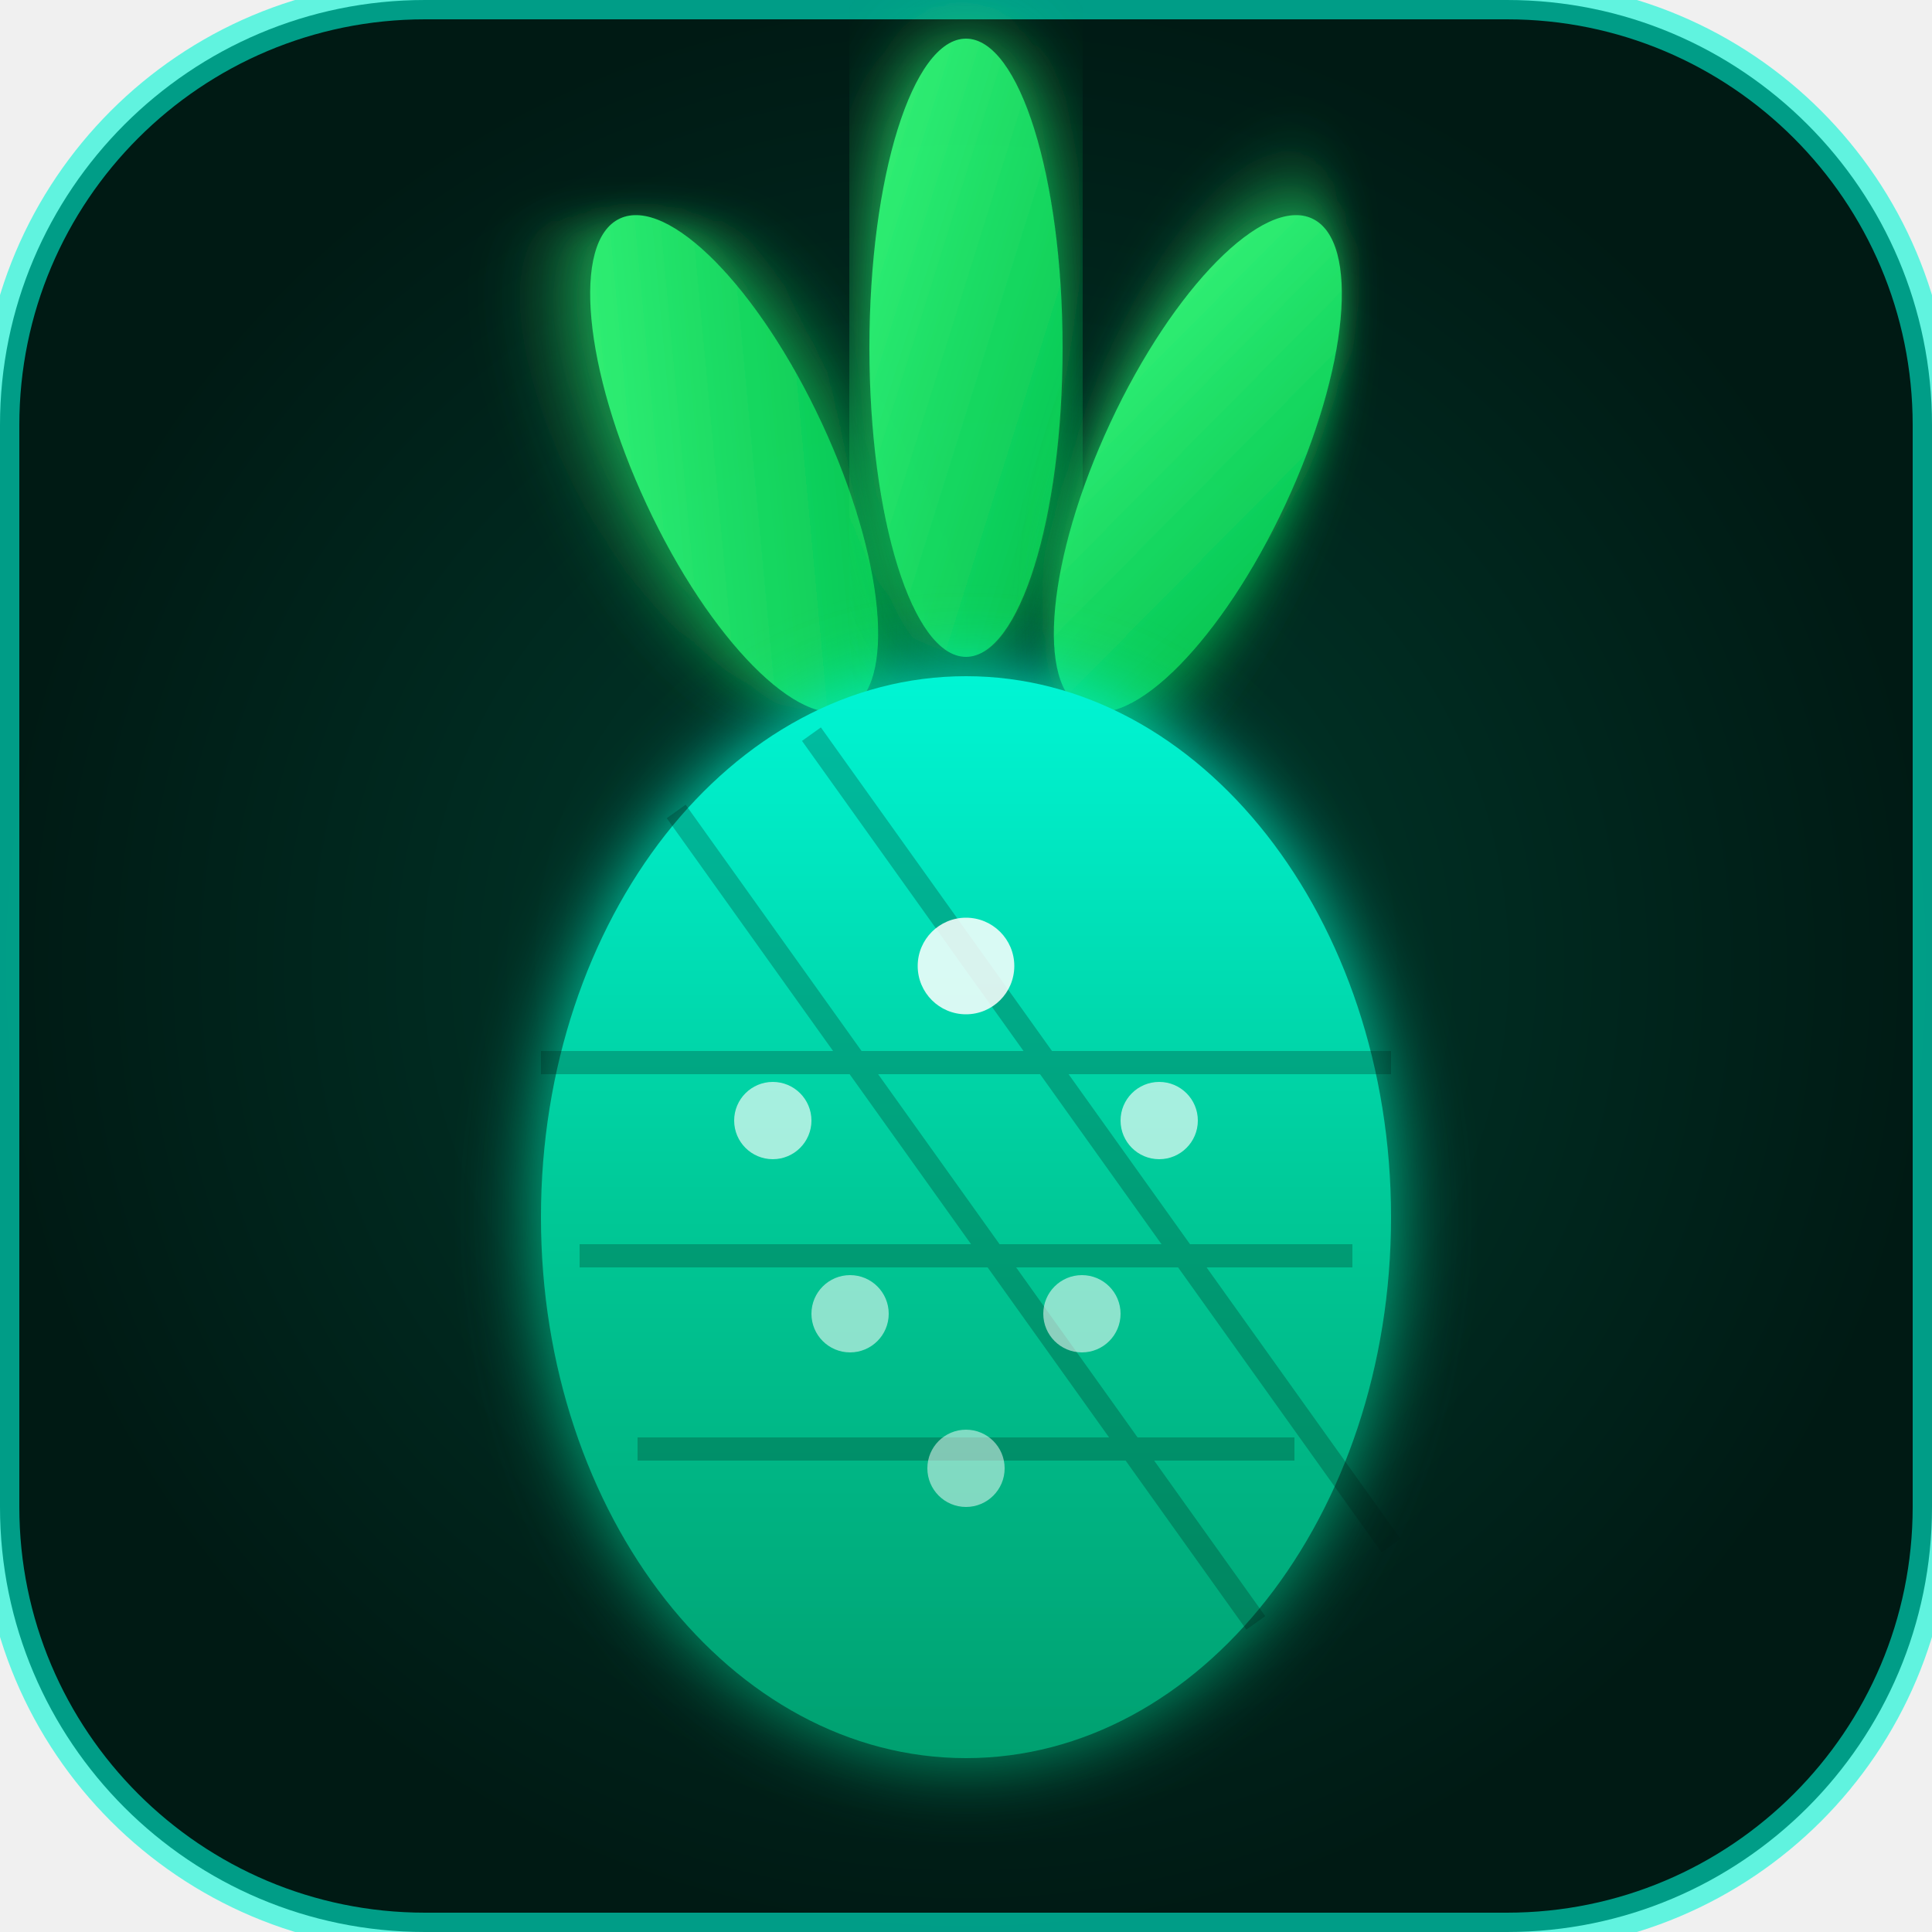
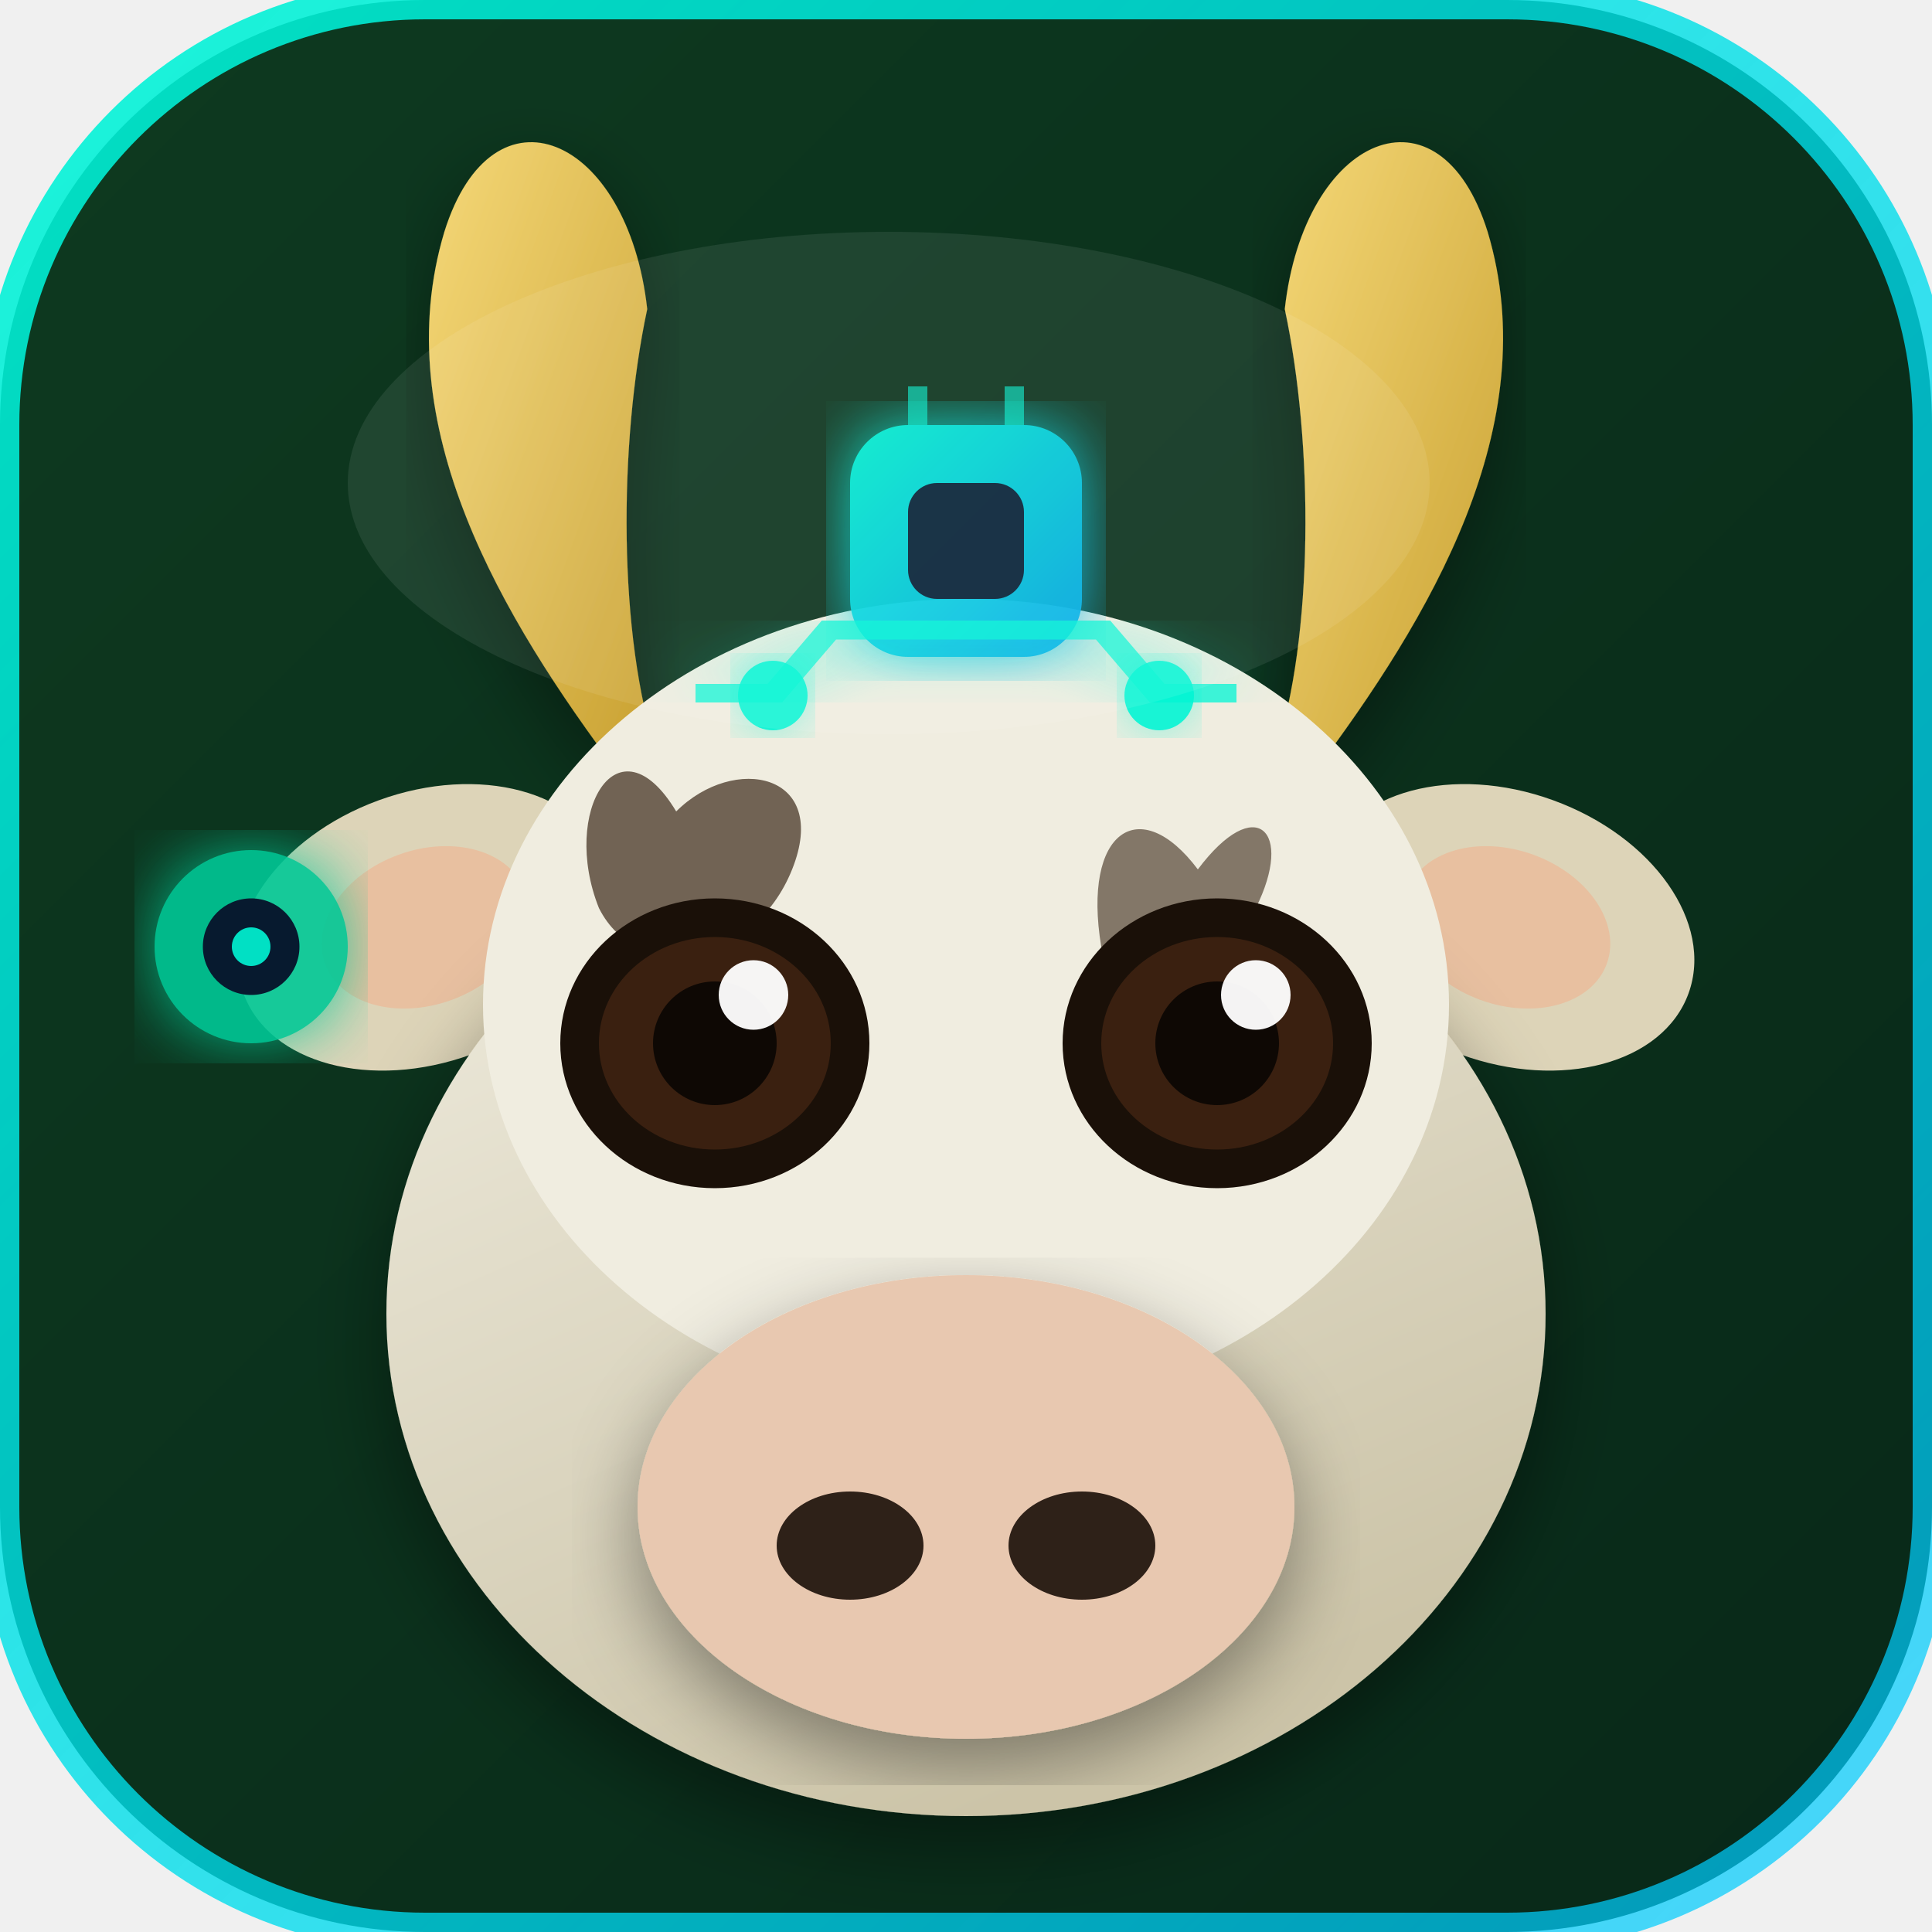
<svg xmlns="http://www.w3.org/2000/svg" viewBox="0 0 100 100" width="100" height="100">
  <defs>
-     <radialGradient id="bgGrad" cx="50%" cy="50%" r="50%">
-       <stop offset="0%" stop-color="#003d2e" />
-       <stop offset="100%" stop-color="#001a14" />
-     </radialGradient>
-     <linearGradient id="bodyGrad" x1="0" y1="0" x2="0" y2="1">
+     <linearGradient id="bgG" x1="0" y1="0" x2="1" y2="1">
+       <stop offset="0%" stop-color="#0e3a20" />
+       <stop offset="100%" stop-color="#082818" />
+     </linearGradient>
+     <linearGradient id="bodyG" x1="0" y1="0" x2="0.5" y2="1">
+       <stop offset="0%" stop-color="#f0ede0" />
+       <stop offset="100%" stop-color="#ccc4a8" />
+     </linearGradient>
+     <linearGradient id="hornG" x1="0" y1="0" x2="1" y2="1">
+       <stop offset="0%" stop-color="#f5d878" />
+       <stop offset="100%" stop-color="#c8a030" />
+     </linearGradient>
+     <linearGradient id="chipG" x1="0" y1="0" x2="1" y2="1">
      <stop offset="0%" stop-color="#00f5d4" />
-       <stop offset="50%" stop-color="#00c896" />
-       <stop offset="100%" stop-color="#00a070" />
+       <stop offset="100%" stop-color="#00a8e8" />
    </linearGradient>
-     <linearGradient id="leafGrad" x1="0" y1="0" x2="1" y2="1">
-       <stop offset="0%" stop-color="#39ff7e" />
-       <stop offset="100%" stop-color="#00c850" />
+     <linearGradient id="borderG" x1="0" y1="0" x2="1" y2="1">
+       <stop offset="0%" stop-color="#00f5d4" stop-opacity="0.9" />
+       <stop offset="100%" stop-color="#00c8ff" stop-opacity="0.7" />
    </linearGradient>
    <filter id="glow">
-       <feGaussianBlur stdDeviation="2" result="blur" />
+       <feGaussianBlur stdDeviation="1.8" result="b" />
      <feMerge>
-         <feMergeNode in="blur" />
+         <feMergeNode in="b" />
        <feMergeNode in="SourceGraphic" />
      </feMerge>
    </filter>
+     <filter id="shadow">
+       <feDropShadow dx="0" dy="1.5" stdDeviation="2" flood-color="#000" flood-opacity="0.4" />
+     </filter>
  </defs>
-   <rect width="100" height="100" rx="22" fill="url(#bgGrad)" />
-   <rect width="100" height="100" rx="22" fill="none" stroke="#00f5d4" stroke-width="2" opacity="0.6" />
-   <ellipse cx="38" cy="24" rx="5" ry="14" fill="url(#leafGrad)" transform="rotate(-25 38 24)" filter="url(#glow)" opacity="0.95" />
-   <ellipse cx="50" cy="18" rx="5" ry="16" fill="url(#leafGrad)" filter="url(#glow)" opacity="0.95" />
-   <ellipse cx="62" cy="24" rx="5" ry="14" fill="url(#leafGrad)" transform="rotate(25 62 24)" filter="url(#glow)" opacity="0.95" />
-   <ellipse cx="50" cy="63" rx="22" ry="28" fill="url(#bodyGrad)" filter="url(#glow)" />
-   <g opacity="0.25" stroke="#001a14" stroke-width="1.2" fill="none">
-     <line x1="35" y1="42" x2="65" y2="84" />
-     <line x1="42" y1="38" x2="72" y2="80" />
-     <line x1="28" y1="55" x2="72" y2="55" />
-     <line x1="30" y1="65" x2="70" y2="65" />
-     <line x1="33" y1="75" x2="67" y2="75" />
-   </g>
-   <circle cx="50" cy="50" r="2.5" fill="#fff" opacity="0.85" />
-   <circle cx="40" cy="58" r="2" fill="#fff" opacity="0.65" />
-   <circle cx="60" cy="58" r="2" fill="#fff" opacity="0.65" />
-   <circle cx="44" cy="68" r="2" fill="#fff" opacity="0.55" />
-   <circle cx="56" cy="68" r="2" fill="#fff" opacity="0.55" />
-   <circle cx="50" cy="76" r="2" fill="#fff" opacity="0.5" />
+   <rect width="100" height="100" rx="22" fill="url(#bgG)" />
+   <rect width="100" height="100" rx="22" fill="none" stroke="url(#borderG)" stroke-width="2" />
+   <path d="M32 40 C26 32 20 22 23 12 C25.5 4 32.5 7 33.5 16 C32 23 32 33 34 39" fill="url(#hornG)" filter="url(#shadow)" />
+   <path d="M68 40 C74 32 80 22 77 12 C74.5 4 67.5 7 66.5 16 C68 23 68 33 66 39" fill="url(#hornG)" filter="url(#shadow)" />
+   <ellipse cx="22" cy="48" rx="10" ry="7" fill="#ddd4b8" transform="rotate(-20 22 48)" />
+   <ellipse cx="22" cy="48" rx="5.5" ry="4" fill="#e8c0a0" transform="rotate(-20 22 48)" />
+   <ellipse cx="78" cy="48" rx="10" ry="7" fill="#ddd4b8" transform="rotate(20 78 48)" />
+   <ellipse cx="78" cy="48" rx="5.5" ry="4" fill="#e8c0a0" transform="rotate(20 78 48)" />
+   <ellipse cx="50" cy="68" rx="30" ry="26" fill="url(#bodyG)" filter="url(#shadow)" />
+   <ellipse cx="50" cy="52" rx="25" ry="21" fill="#f0ede0" />
+   <path d="M35 42 C32 37 29 42 31 47 C33 51 39 50 41 45 C43 40 38 39 35 42Z" fill="#3a2818" opacity="0.7" />
+   <path d="M62 45 C59 41 56 43 57 49 C58 53 63 52 65 47 C67 43 65 41 62 45Z" fill="#3a2818" opacity="0.6" />
+   <rect x="44" y="22" width="12" height="12" rx="3" fill="url(#chipG)" opacity="0.95" filter="url(#glow)" />
+   <rect x="47" y="25" width="6" height="6" rx="1.5" fill="#071a2f" opacity="0.95" />
+   <line x1="47.5" y1="22" x2="47.5" y2="20" stroke="#00f5d4" stroke-width="1" opacity="0.6" />
+   <line x1="52.5" y1="22" x2="52.5" y2="20" stroke="#00f5d4" stroke-width="1" opacity="0.6" />
+   <path d="M36 36 L40 36 L43 32.5 L57 32.5 L60 36 L64 36" stroke="#00f5d4" stroke-width="1.2" fill="none" opacity="0.75" filter="url(#glow)" />
+   <circle cx="40" cy="36" r="1.8" fill="#00f5d4" opacity="0.9" filter="url(#glow)" />
+   <circle cx="60" cy="36" r="1.8" fill="#00f5d4" opacity="0.9" filter="url(#glow)" />
+   <ellipse cx="37" cy="54" rx="8" ry="7.5" fill="#1a1008" />
+   <ellipse cx="37" cy="54" rx="6" ry="5.5" fill="#3a2010" />
+   <circle cx="37" cy="54" r="3.2" fill="#0e0804" />
+   <circle cx="39" cy="51.5" r="1.8" fill="white" opacity="0.95" />
+   <ellipse cx="63" cy="54" rx="8" ry="7.5" fill="#1a1008" />
+   <ellipse cx="63" cy="54" rx="6" ry="5.5" fill="#3a2010" />
+   <circle cx="63" cy="54" r="3.2" fill="#0e0804" />
+   <circle cx="65" cy="51.5" r="1.8" fill="white" opacity="0.95" />
+   <ellipse cx="50" cy="78" rx="17" ry="12" fill="#e8c8b0" filter="url(#shadow)" />
+   <ellipse cx="44" cy="80" rx="3.8" ry="2.8" fill="#1a0e08" opacity="0.9" />
+   <ellipse cx="56" cy="80" rx="3.8" ry="2.8" fill="#1a0e08" opacity="0.9" />
+   <circle cx="13" cy="49" r="5" fill="#00c896" opacity="0.9" filter="url(#glow)" />
+   <circle cx="13" cy="49" r="2.5" fill="#071a2f" />
+   <circle cx="13" cy="49" r="1" fill="#00f5d4" opacity="0.9" />
+   <ellipse cx="46" cy="25" rx="28" ry="13" fill="white" opacity="0.08" />
</svg>
